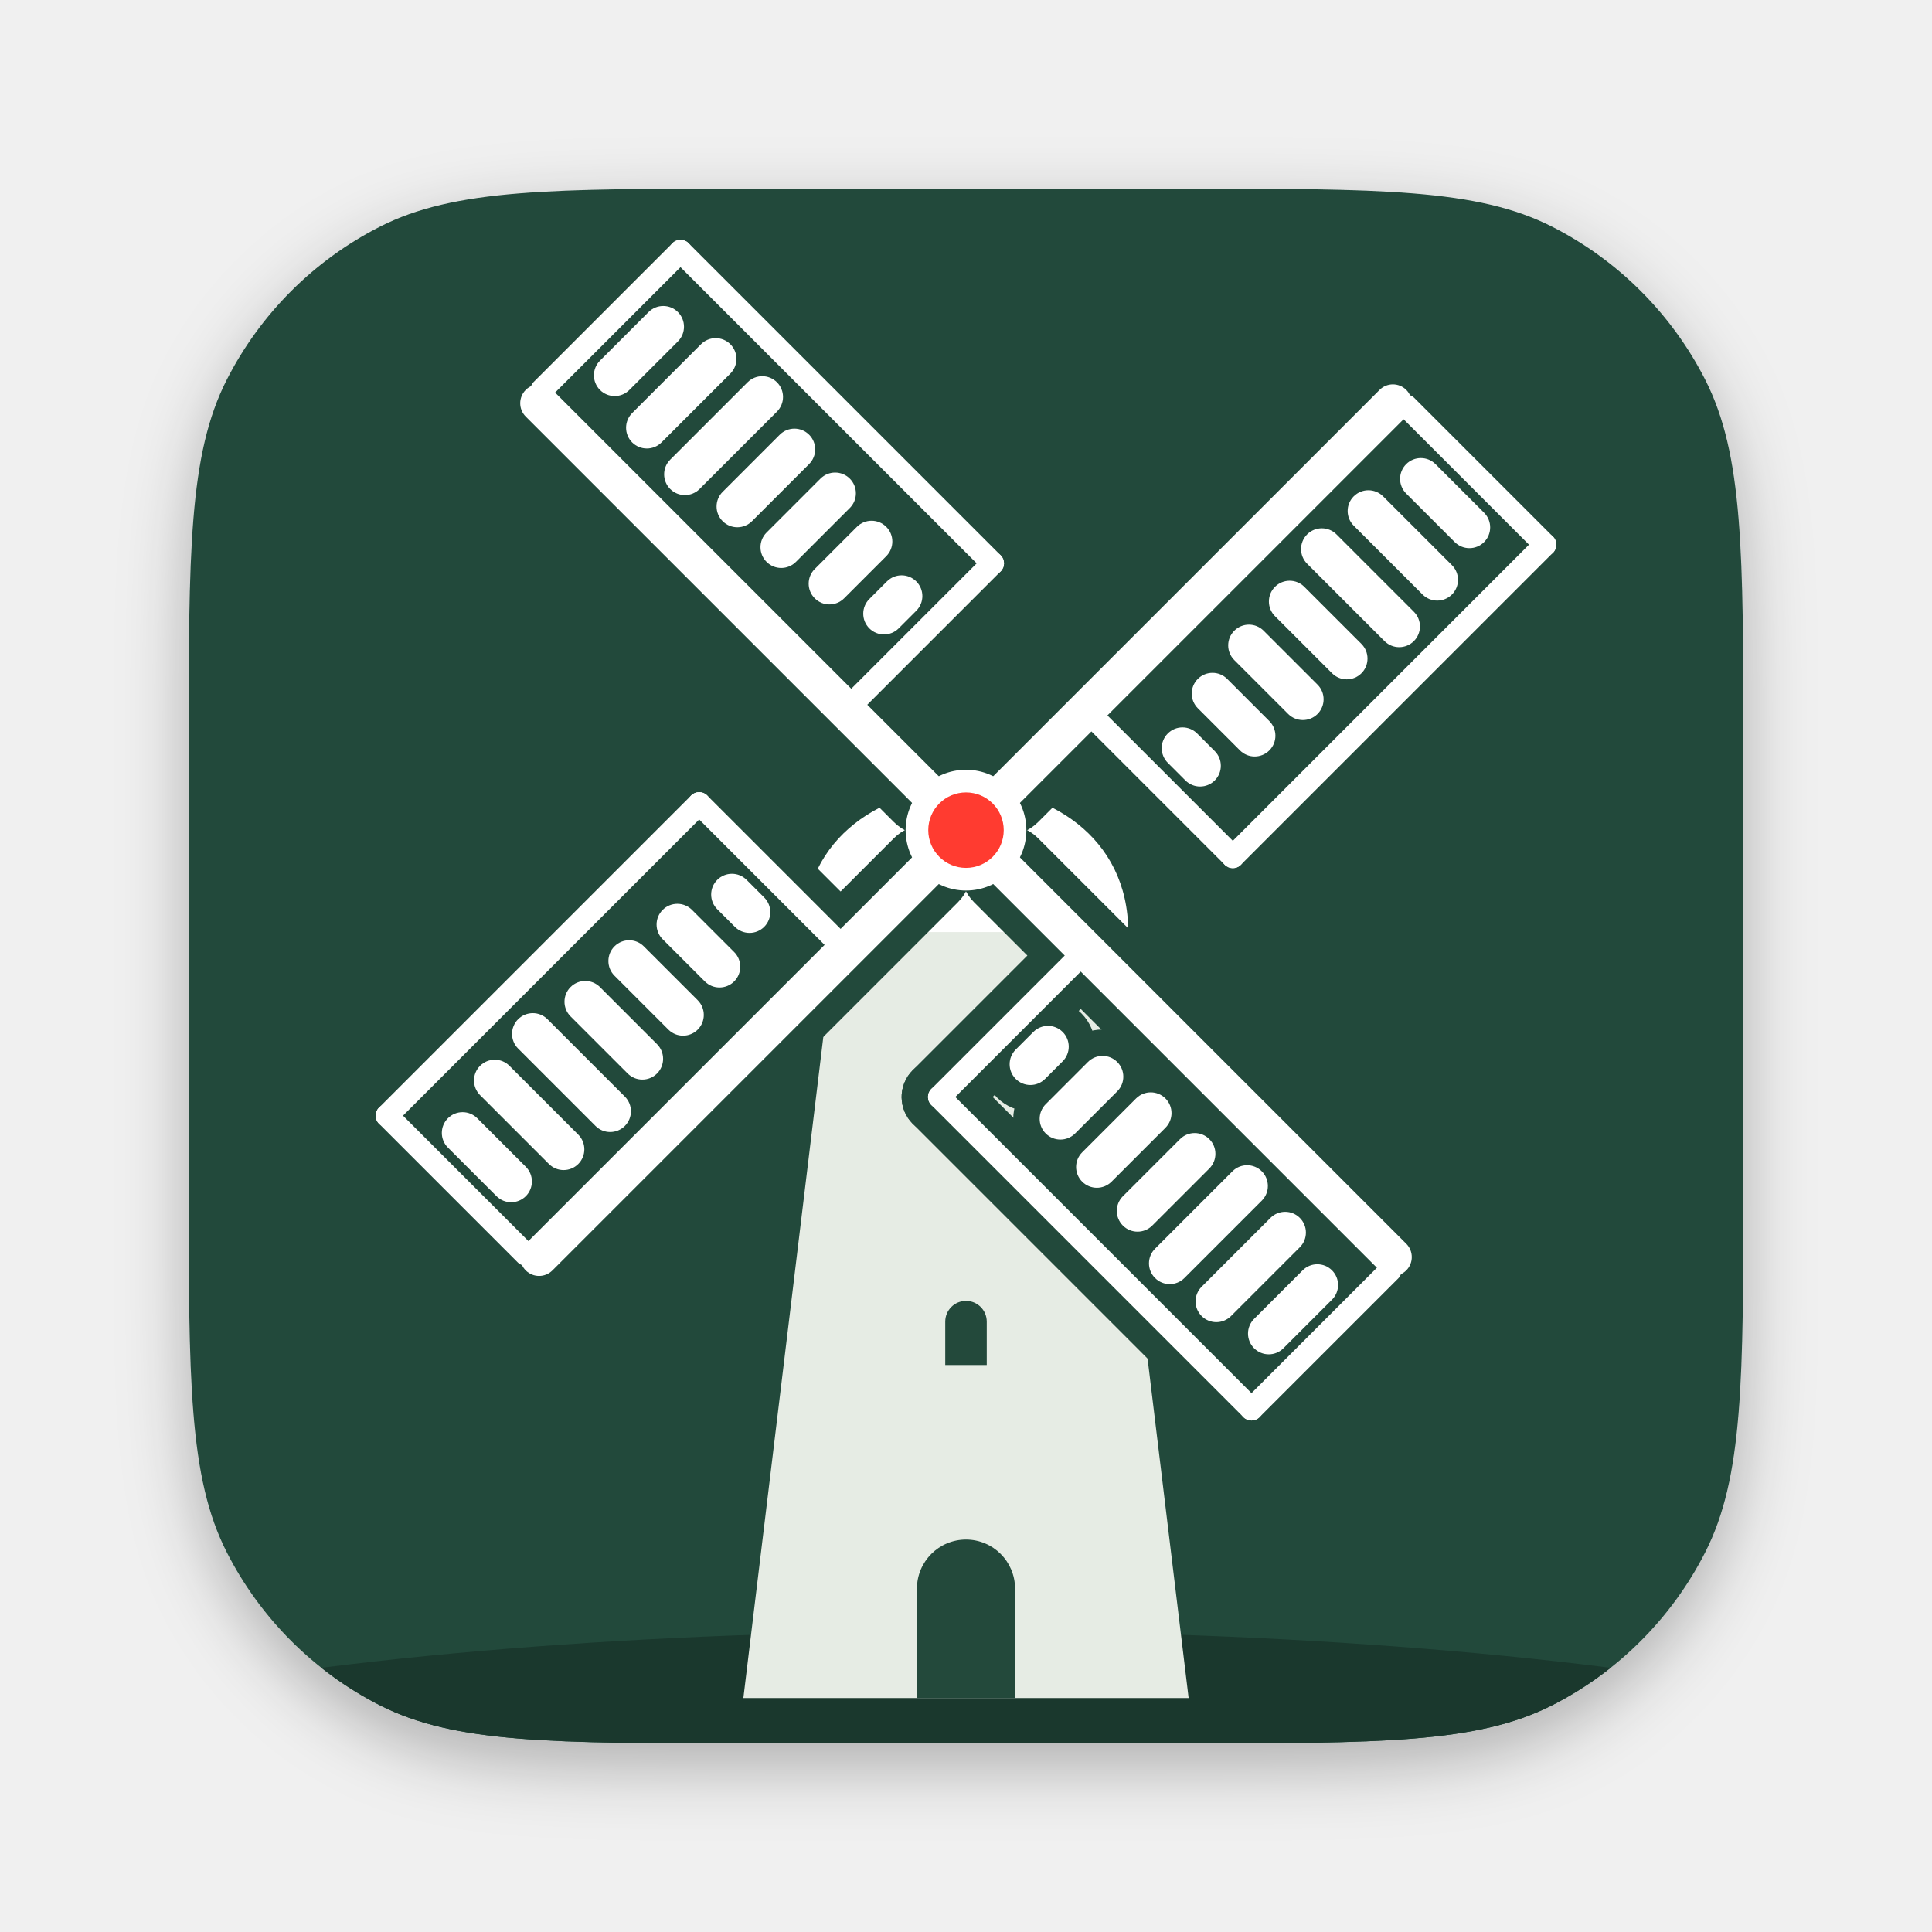
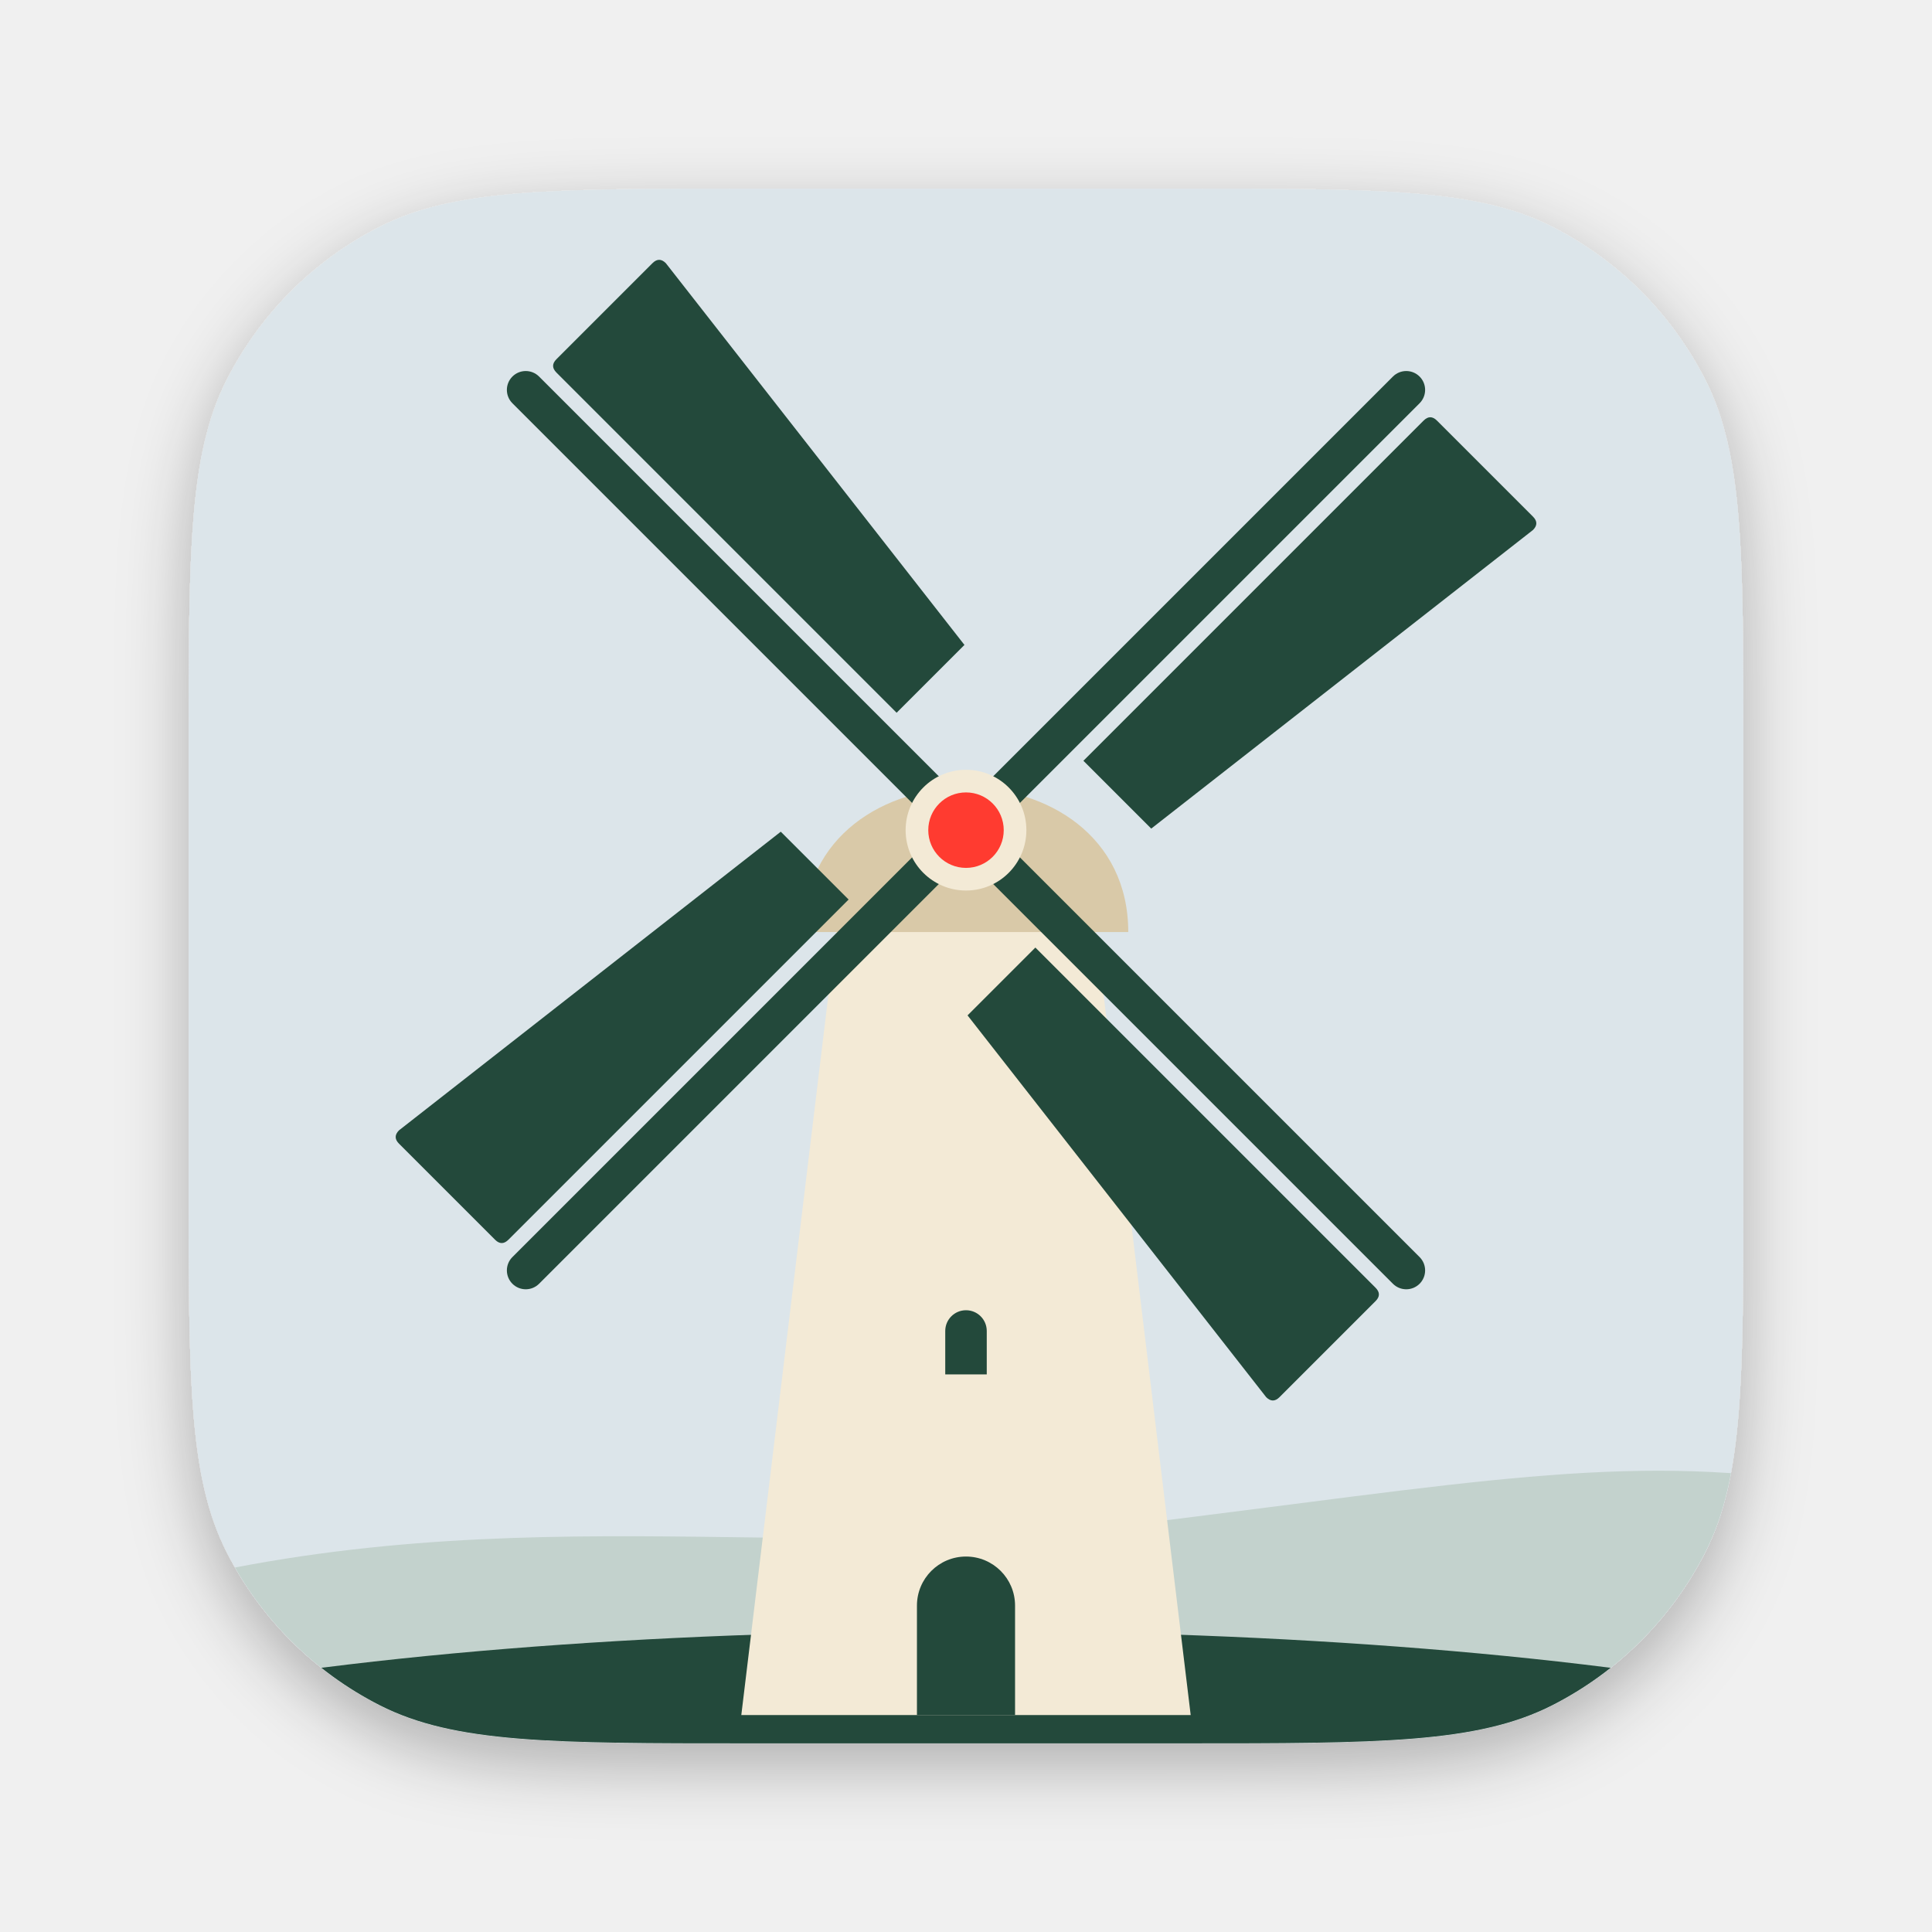
<svg xmlns="http://www.w3.org/2000/svg" viewBox="0 0 1024 1024">
  <defs>
    <clipPath id="tile">
      <path d="M627.36 100c103.83 0 155.75 0 195.41 20.21a185.4 185.4 0 0 1 81.02 81.02c20.21 39.66 20.21 91.58 20.21 195.41L924 627.36c0 103.83 0 155.75 -20.21 195.41a185.4 185.4 0 0 1 -81.02 81.02c-39.66 20.21 -91.58 20.21 -195.41 20.21L396.64 924c-103.83 0 -155.75 0 -195.41 -20.21a185.4 185.4 0 0 1 -81.02 -81.02c-20.21 -39.66 -20.21 -91.58 -20.21 -195.41L100 396.64c0 -103.83 0 -155.75 20.21 -195.41a185.4 185.4 0 0 1 81.02 -81.02c39.66 -20.21 91.58 -20.21 195.41 -20.21Z" />
    </clipPath>
    <filter id="drop" x="-10%" y="-10%" width="120%" height="130%">
      <feDropShadow dx="0" dy="12" stdDeviation="18" flood-color="#000" flood-opacity="0.28" />
    </filter>
  </defs>
-   <path d="M627.36 100c103.83 0 155.75 0 195.41 20.21a185.4 185.4 0 0 1 81.02 81.02c20.21 39.66 20.21 91.58 20.21 195.41L924 627.36c0 103.83 0 155.75 -20.21 195.41a185.4 185.4 0 0 1 -81.02 81.02c-39.66 20.21 -91.58 20.21 -195.41 20.21L396.64 924c-103.83 0 -155.75 0 -195.41 -20.21a185.4 185.4 0 0 1 -81.02 -81.02c-20.21 -39.66 -20.21 -91.58 -20.21 -195.41L100 396.64c0 -103.83 0 -155.75 20.21 -195.41a185.4 185.4 0 0 1 81.02 -81.02c39.66 -20.21 91.58 -20.21 195.41 -20.21Z" fill="#23493B" filter="url(#drop)" />
+   <path d="M627.36 100c103.83 0 155.75 0 195.41 20.21a185.4 185.4 0 0 1 81.02 81.02c20.21 39.66 20.21 91.58 20.21 195.41L924 627.36c0 103.83 0 155.75 -20.21 195.41a185.4 185.4 0 0 1 -81.02 81.02c-39.66 20.21 -91.58 20.21 -195.41 20.21L396.64 924c-103.83 0 -155.75 0 -195.41 -20.21a185.4 185.4 0 0 1 -81.02 -81.02c-20.21 -39.66 -20.21 -91.58 -20.21 -195.41L100 396.64c0 -103.83 0 -155.75 20.21 -195.41a185.4 185.4 0 0 1 81.02 -81.02c39.66 -20.21 91.58 -20.21 195.41 -20.21Z" fill="#DCE5EA" filter="url(#drop)" />
  <g clip-path="url(#tile)">
-     <path d="M60 902 C 300 852, 724 852, 964 902 L964 1000 L60 1000 Z" fill="#1A382D" />
+     <path d="M60 846 C 260 790, 420 830, 600 808 S 860 770, 964 786 L964 1000 L60 1000 Z" fill="#C3D2CD" />
+     <path d="M60 902 C 300 852, 724 852, 964 902 L964 1000 L60 1000 Z" fill="#23493B" />
    <g transform="translate(512 440)">
-       <defs>
-         <mask id="icon-gap" maskUnits="userSpaceOnUse" x="-988" y="-988" width="1976" height="1976">
-           <rect x="-988" y="-988" width="1976" height="1976" fill="#fff" />
-           <g class="sails" fill="#000" stroke="#000" stroke-width="28" stroke-linejoin="round">
-             <g class="sail" transform="rotate(45)">
-               <rect class="spar" x="-10" y="-330" width="20" height="310" rx="10" />
-               <rect class="rail" x="104" y="-330" width="12" height="246" rx="6" />
-               <rect class="rail" x="0" y="-330" width="116" height="12" rx="6" />
-               <rect class="rail" x="0" y="-96" width="116" height="12" rx="6" />
-               <rect class="bar" x="27.8" y="-313.14" width="58.4" height="22" rx="11" />
-               <rect class="bar" x="20.2" y="-281.43" width="73.6" height="22" rx="11" />
-               <rect class="bar" x="17" y="-249.71" width="80" height="22" rx="11" />
-               <rect class="bar" x="24.6" y="-218" width="64.8" height="22" rx="11" />
-               <rect class="bar" x="25.8" y="-186.29" width="62.4" height="22" rx="11" />
-               <rect class="bar" x="30.2" y="-154.57" width="53.6" height="22" rx="11" />
-               <rect class="bar" x="39.4" y="-122.86" width="35.2" height="22" rx="11" />
-             </g>
-             <g class="sail" transform="rotate(135)">
-               <rect class="spar" x="-10" y="-330" width="20" height="310" rx="10" />
-               <rect class="rail" x="104" y="-330" width="12" height="246" rx="6" />
-               <rect class="rail" x="0" y="-330" width="116" height="12" rx="6" />
-               <rect class="rail" x="0" y="-96" width="116" height="12" rx="6" />
-               <rect class="bar" x="27.8" y="-313.14" width="58.4" height="22" rx="11" />
-               <rect class="bar" x="20.2" y="-281.43" width="73.6" height="22" rx="11" />
-               <rect class="bar" x="17" y="-249.71" width="80" height="22" rx="11" />
-               <rect class="bar" x="24.6" y="-218" width="64.8" height="22" rx="11" />
-               <rect class="bar" x="25.8" y="-186.29" width="62.4" height="22" rx="11" />
-               <rect class="bar" x="30.2" y="-154.57" width="53.6" height="22" rx="11" />
-               <rect class="bar" x="39.4" y="-122.86" width="35.2" height="22" rx="11" />
-             </g>
-             <g class="sail" transform="rotate(225)">
-               <rect class="spar" x="-10" y="-330" width="20" height="310" rx="10" />
-               <rect class="rail" x="104" y="-330" width="12" height="246" rx="6" />
-               <rect class="rail" x="0" y="-330" width="116" height="12" rx="6" />
-               <rect class="rail" x="0" y="-96" width="116" height="12" rx="6" />
-               <rect class="bar" x="27.8" y="-313.14" width="58.4" height="22" rx="11" />
-               <rect class="bar" x="20.2" y="-281.43" width="73.6" height="22" rx="11" />
-               <rect class="bar" x="17" y="-249.71" width="80" height="22" rx="11" />
-               <rect class="bar" x="24.6" y="-218" width="64.8" height="22" rx="11" />
-               <rect class="bar" x="25.8" y="-186.29" width="62.4" height="22" rx="11" />
-               <rect class="bar" x="30.2" y="-154.57" width="53.6" height="22" rx="11" />
-               <rect class="bar" x="39.4" y="-122.86" width="35.2" height="22" rx="11" />
-             </g>
-             <g class="sail" transform="rotate(315)">
-               <rect class="spar" x="-10" y="-330" width="20" height="310" rx="10" />
-               <rect class="rail" x="104" y="-330" width="12" height="246" rx="6" />
-               <rect class="rail" x="0" y="-330" width="116" height="12" rx="6" />
-               <rect class="rail" x="0" y="-96" width="116" height="12" rx="6" />
-               <rect class="bar" x="27.8" y="-313.14" width="58.4" height="22" rx="11" />
-               <rect class="bar" x="20.2" y="-281.43" width="73.6" height="22" rx="11" />
-               <rect class="bar" x="17" y="-249.71" width="80" height="22" rx="11" />
-               <rect class="bar" x="24.6" y="-218" width="64.8" height="22" rx="11" />
-               <rect class="bar" x="25.8" y="-186.29" width="62.4" height="22" rx="11" />
-               <rect class="bar" x="30.2" y="-154.57" width="53.6" height="22" rx="11" />
-               <rect class="bar" x="39.4" y="-122.86" width="35.2" height="22" rx="11" />
-             </g>
-           </g>
-         </mask>
-       </defs>
-       <g mask="url(#icon-gap)">
-         <path class="tower" d="M-66 30 L66 30 L118 460 L-118 460 Z" fill="#E6ECE4" />
-         <path class="cap" d="M-86 54 C-86 -48 86 -48 86 54 Z" fill="#FFFFFF" />
-         <path class="hole" d="M-26 460 V402 A26 26 0 0 1 26 402 V460 Z" fill="#23493B" />
-         <path class="hole" d="M-11 283.5 V260.5 A11 11 0 0 1 11 260.5 V283.5 Z" fill="#23493B" />
-       </g>
-       <g class="sails sails-face" fill="#FFFFFF">
+       <path class="tower" d="M-66 30 L66 30 L119.09 469 L-119.09 469 Z" fill="#F3EAD6" />
+       <path class="cap" d="M-86 54 C-86 -48 86 -48 86 54 Z" fill="#D9C9A8" />
+       <path class="hole" d="M-26 469 V411 A26 26 0 0 1 26 411 V469 Z" fill="#23493B" />
+       <path class="hole" d="M-11 288.45 V265.45 A11 11 0 0 1 11 265.45 V288.45 Z" fill="#23493B" />
+       <g class="sails sails-face" fill="#23493B">
        <g class="sail" transform="rotate(45)">
-           <rect class="spar" x="-10" y="-330" width="20" height="310" rx="10" />
-           <rect class="rail" x="104" y="-330" width="12" height="246" rx="6" />
-           <rect class="rail" x="0" y="-330" width="116" height="12" rx="6" />
-           <rect class="rail" x="0" y="-96" width="116" height="12" rx="6" />
-           <rect class="bar" x="27.8" y="-313.14" width="58.4" height="22" rx="11" />
-           <rect class="bar" x="20.2" y="-281.43" width="73.6" height="22" rx="11" />
-           <rect class="bar" x="17" y="-249.71" width="80" height="22" rx="11" />
-           <rect class="bar" x="24.6" y="-218" width="64.8" height="22" rx="11" />
-           <rect class="bar" x="25.8" y="-186.29" width="62.4" height="22" rx="11" />
-           <rect class="bar" x="30.2" y="-154.57" width="53.6" height="22" rx="11" />
-           <rect class="bar" x="39.4" y="-122.86" width="35.2" height="22" rx="11" />
+           <path class="spar" d="M0 -340h0a10 10 0 0 1 10 10v300a10 10 0 0 1 -10 10h0a10 10 0 0 1 -10 -10v-300a10 10 0 0 1 10 -10Z" />
+           <path class="cloth" d="M18 -70 V-325 Q18 -330 23 -330 H95 Q100 -330 100 -325 L68.84 -70 Z" />
        </g>
        <g class="sail" transform="rotate(135)">
-           <rect class="spar" x="-10" y="-330" width="20" height="310" rx="10" />
-           <rect class="rail" x="104" y="-330" width="12" height="246" rx="6" />
-           <rect class="rail" x="0" y="-330" width="116" height="12" rx="6" />
-           <rect class="rail" x="0" y="-96" width="116" height="12" rx="6" />
-           <rect class="bar" x="27.8" y="-313.14" width="58.4" height="22" rx="11" />
-           <rect class="bar" x="20.2" y="-281.43" width="73.6" height="22" rx="11" />
-           <rect class="bar" x="17" y="-249.71" width="80" height="22" rx="11" />
-           <rect class="bar" x="24.6" y="-218" width="64.8" height="22" rx="11" />
-           <rect class="bar" x="25.8" y="-186.29" width="62.4" height="22" rx="11" />
-           <rect class="bar" x="30.2" y="-154.57" width="53.6" height="22" rx="11" />
-           <rect class="bar" x="39.4" y="-122.86" width="35.2" height="22" rx="11" />
+           <path class="spar" d="M0 -340h0a10 10 0 0 1 10 10v300a10 10 0 0 1 -10 10h0a10 10 0 0 1 -10 -10v-300a10 10 0 0 1 10 -10Z" />
+           <path class="cloth" d="M18 -70 V-325 Q18 -330 23 -330 H95 Q100 -330 100 -325 L68.84 -70 Z" />
        </g>
        <g class="sail" transform="rotate(225)">
-           <rect class="spar" x="-10" y="-330" width="20" height="310" rx="10" />
-           <rect class="rail" x="104" y="-330" width="12" height="246" rx="6" />
-           <rect class="rail" x="0" y="-330" width="116" height="12" rx="6" />
-           <rect class="rail" x="0" y="-96" width="116" height="12" rx="6" />
-           <rect class="bar" x="27.8" y="-313.14" width="58.4" height="22" rx="11" />
-           <rect class="bar" x="20.2" y="-281.43" width="73.6" height="22" rx="11" />
-           <rect class="bar" x="17" y="-249.71" width="80" height="22" rx="11" />
-           <rect class="bar" x="24.6" y="-218" width="64.8" height="22" rx="11" />
-           <rect class="bar" x="25.8" y="-186.29" width="62.4" height="22" rx="11" />
-           <rect class="bar" x="30.2" y="-154.57" width="53.6" height="22" rx="11" />
-           <rect class="bar" x="39.4" y="-122.86" width="35.2" height="22" rx="11" />
+           <path class="spar" d="M0 -340h0a10 10 0 0 1 10 10v300a10 10 0 0 1 -10 10h0a10 10 0 0 1 -10 -10v-300a10 10 0 0 1 10 -10Z" />
+           <path class="cloth" d="M18 -70 V-325 Q18 -330 23 -330 H95 Q100 -330 100 -325 L68.84 -70 Z" />
        </g>
        <g class="sail" transform="rotate(315)">
-           <rect class="spar" x="-10" y="-330" width="20" height="310" rx="10" />
-           <rect class="rail" x="104" y="-330" width="12" height="246" rx="6" />
-           <rect class="rail" x="0" y="-330" width="116" height="12" rx="6" />
-           <rect class="rail" x="0" y="-96" width="116" height="12" rx="6" />
-           <rect class="bar" x="27.8" y="-313.14" width="58.4" height="22" rx="11" />
-           <rect class="bar" x="20.2" y="-281.43" width="73.6" height="22" rx="11" />
-           <rect class="bar" x="17" y="-249.71" width="80" height="22" rx="11" />
-           <rect class="bar" x="24.6" y="-218" width="64.8" height="22" rx="11" />
-           <rect class="bar" x="25.8" y="-186.29" width="62.4" height="22" rx="11" />
-           <rect class="bar" x="30.2" y="-154.57" width="53.6" height="22" rx="11" />
-           <rect class="bar" x="39.4" y="-122.86" width="35.2" height="22" rx="11" />
+           <path class="spar" d="M0 -340h0a10 10 0 0 1 10 10v300a10 10 0 0 1 -10 10h0a10 10 0 0 1 -10 -10v-300a10 10 0 0 1 10 -10Z" />
+           <path class="cloth" d="M18 -70 V-325 Q18 -330 23 -330 H95 Q100 -330 100 -325 L68.84 -70 Z" />
        </g>
      </g>
-       <circle class="ring" r="32" fill="#FFFFFF" />
+       <circle class="ring" r="32" fill="#F3EAD6" />
      <circle class="hub" r="20" fill="#FF3B30" />
    </g>
  </g>
</svg>
